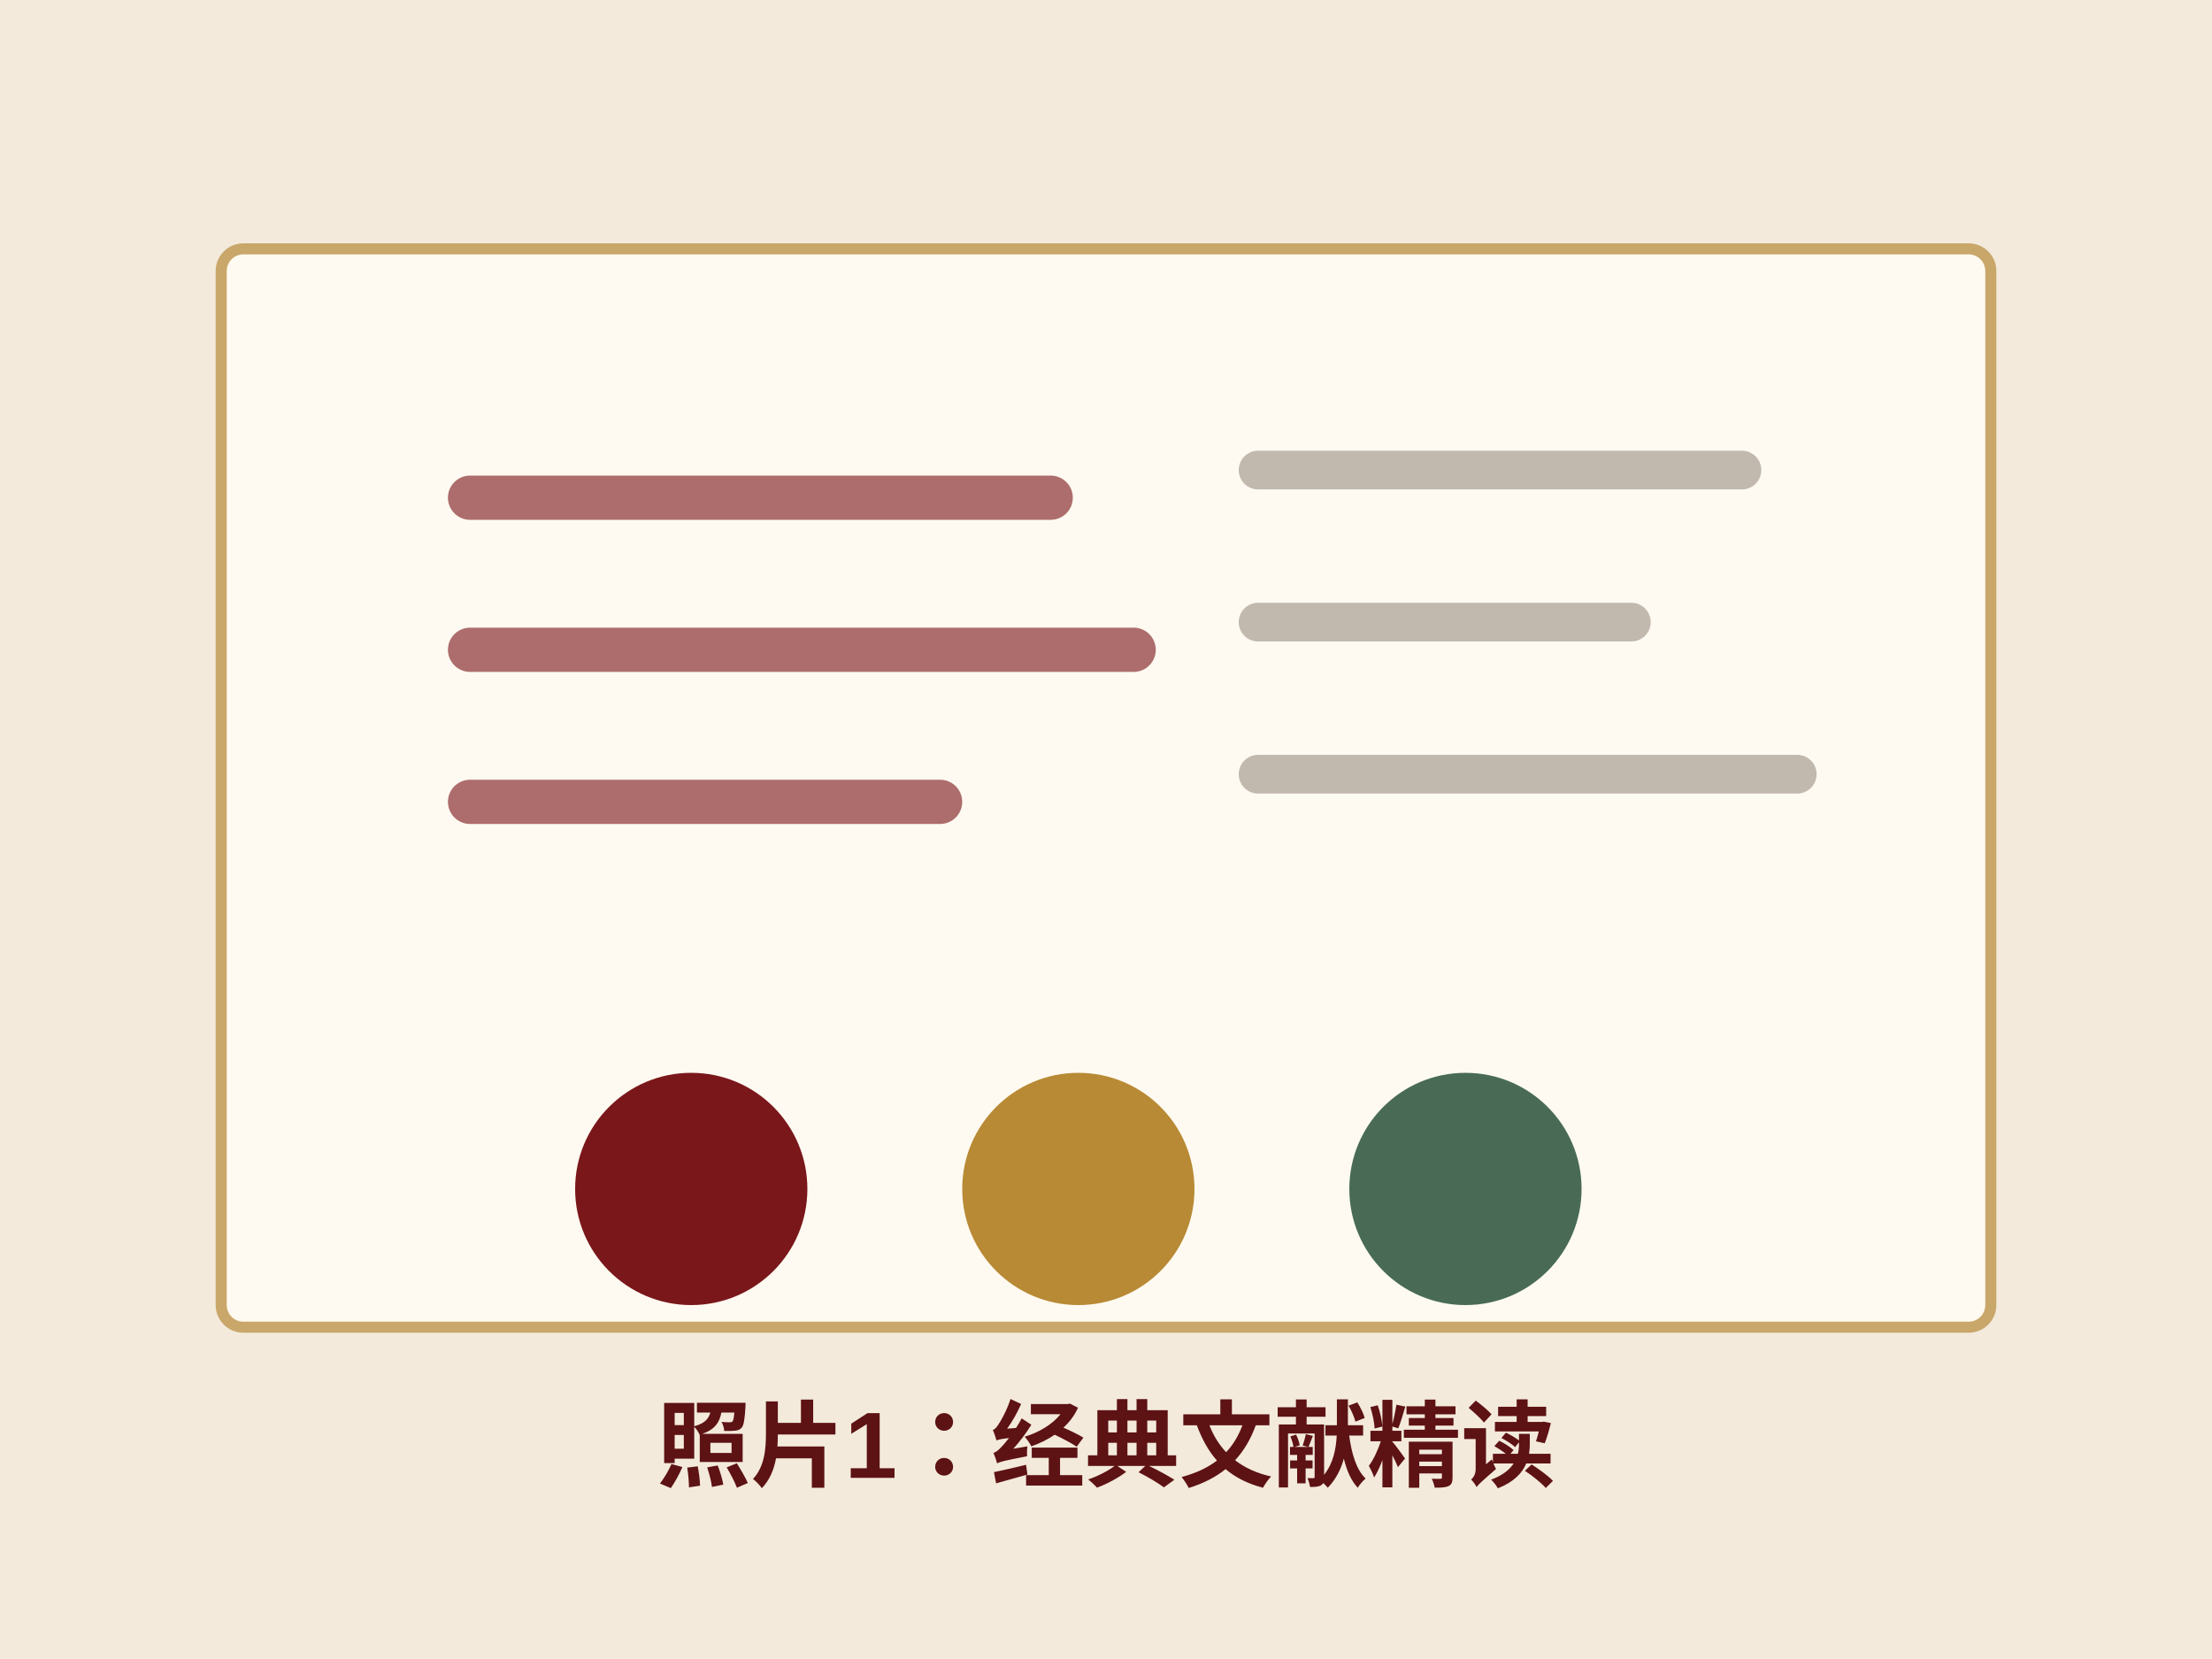
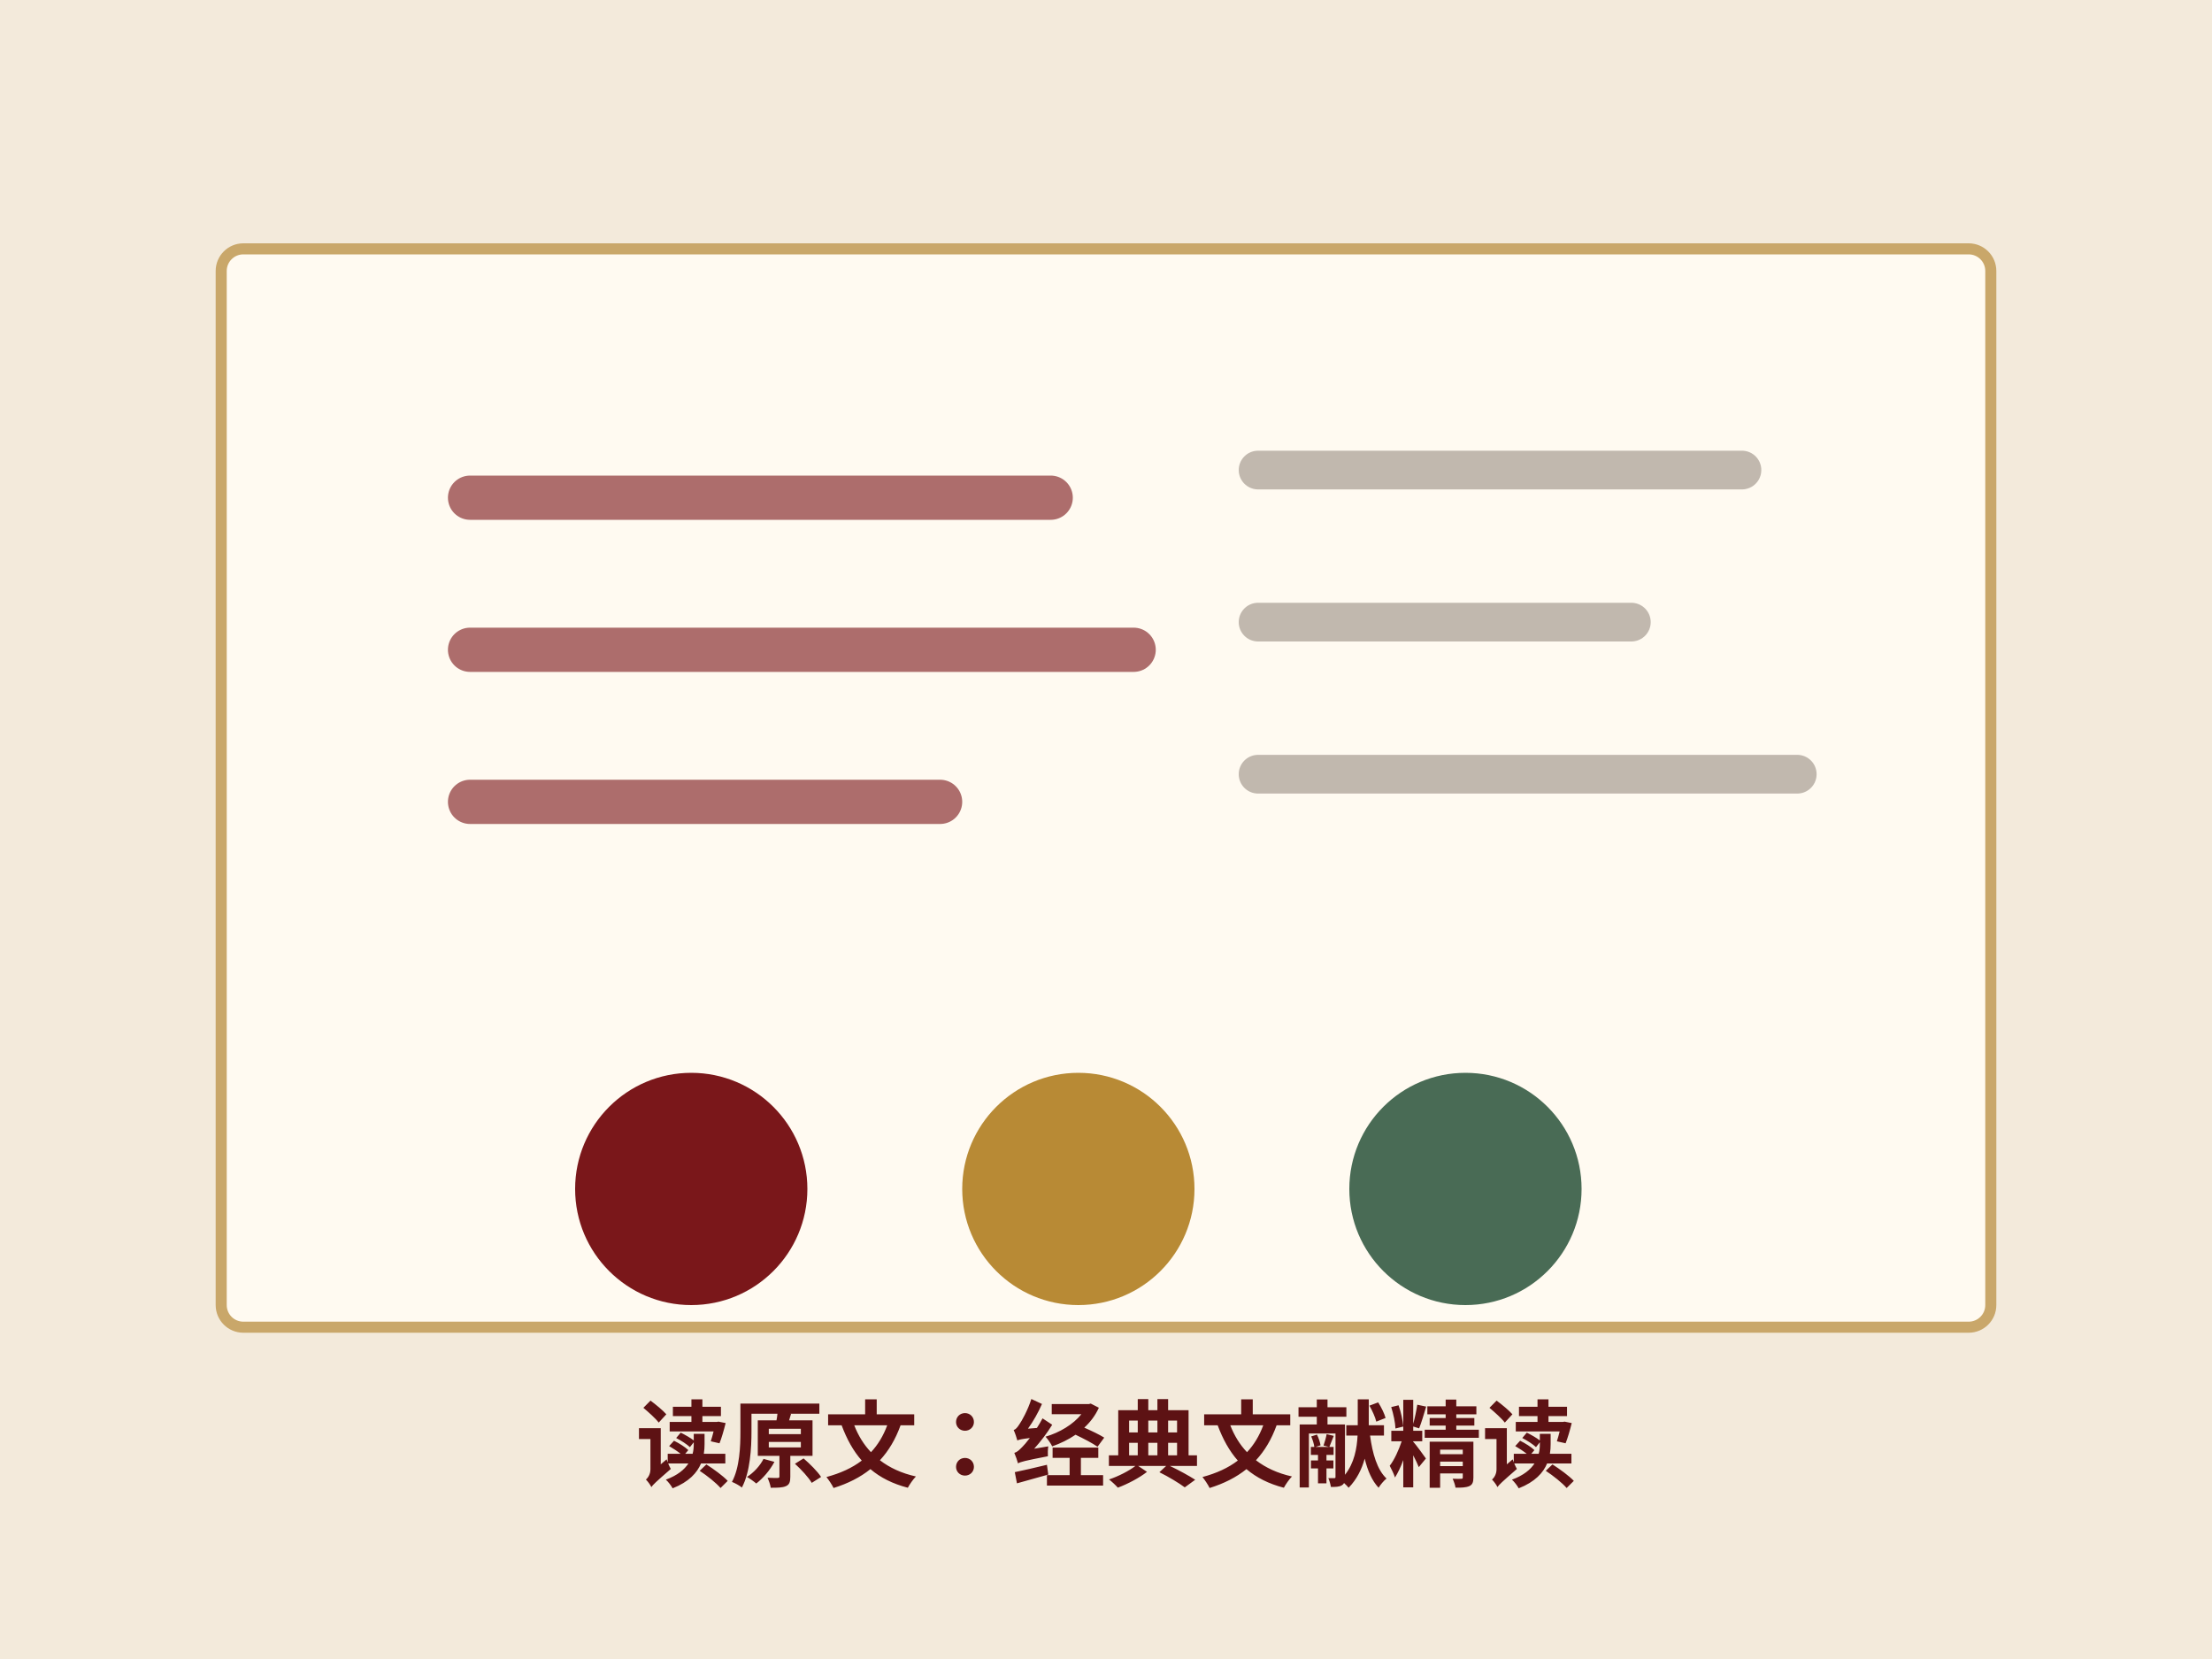
<svg xmlns="http://www.w3.org/2000/svg" width="800" height="600" viewBox="0 0 800 600" role="img" aria-labelledby="title desc">
  <rect width="800" height="600" fill="#f3eadb" />
  <rect x="80" y="90" width="640" height="390" rx="8" fill="#fffaf1" stroke="#c9a76a" stroke-width="4" />
  <path d="M170 180 H380 M170 235 H410 M170 290 H340" stroke="#7a171a" stroke-width="16" stroke-linecap="round" opacity="0.62" />
  <path d="M455 170 H630 M455 225 H590 M455 280 H650" stroke="#3d2a1f" stroke-width="14" stroke-linecap="round" opacity="0.32" />
  <circle cx="250" cy="430" r="42" fill="#7a171a" />
  <circle cx="390" cy="430" r="42" fill="#b88a35" />
  <circle cx="530" cy="430" r="42" fill="#496b55" />
-   <text x="400" y="535" text-anchor="middle" font-family="Microsoft YaHei, Arial, sans-serif" font-size="34" fill="#5d1214" font-weight="700">照片1：经典文献精读</text>
+   <text x="400" y="535" text-anchor="middle" font-family="Microsoft YaHei, Arial, sans-serif" font-size="34" fill="#5d1214" font-weight="700">读原文：经典文献精读</text>
</svg>
